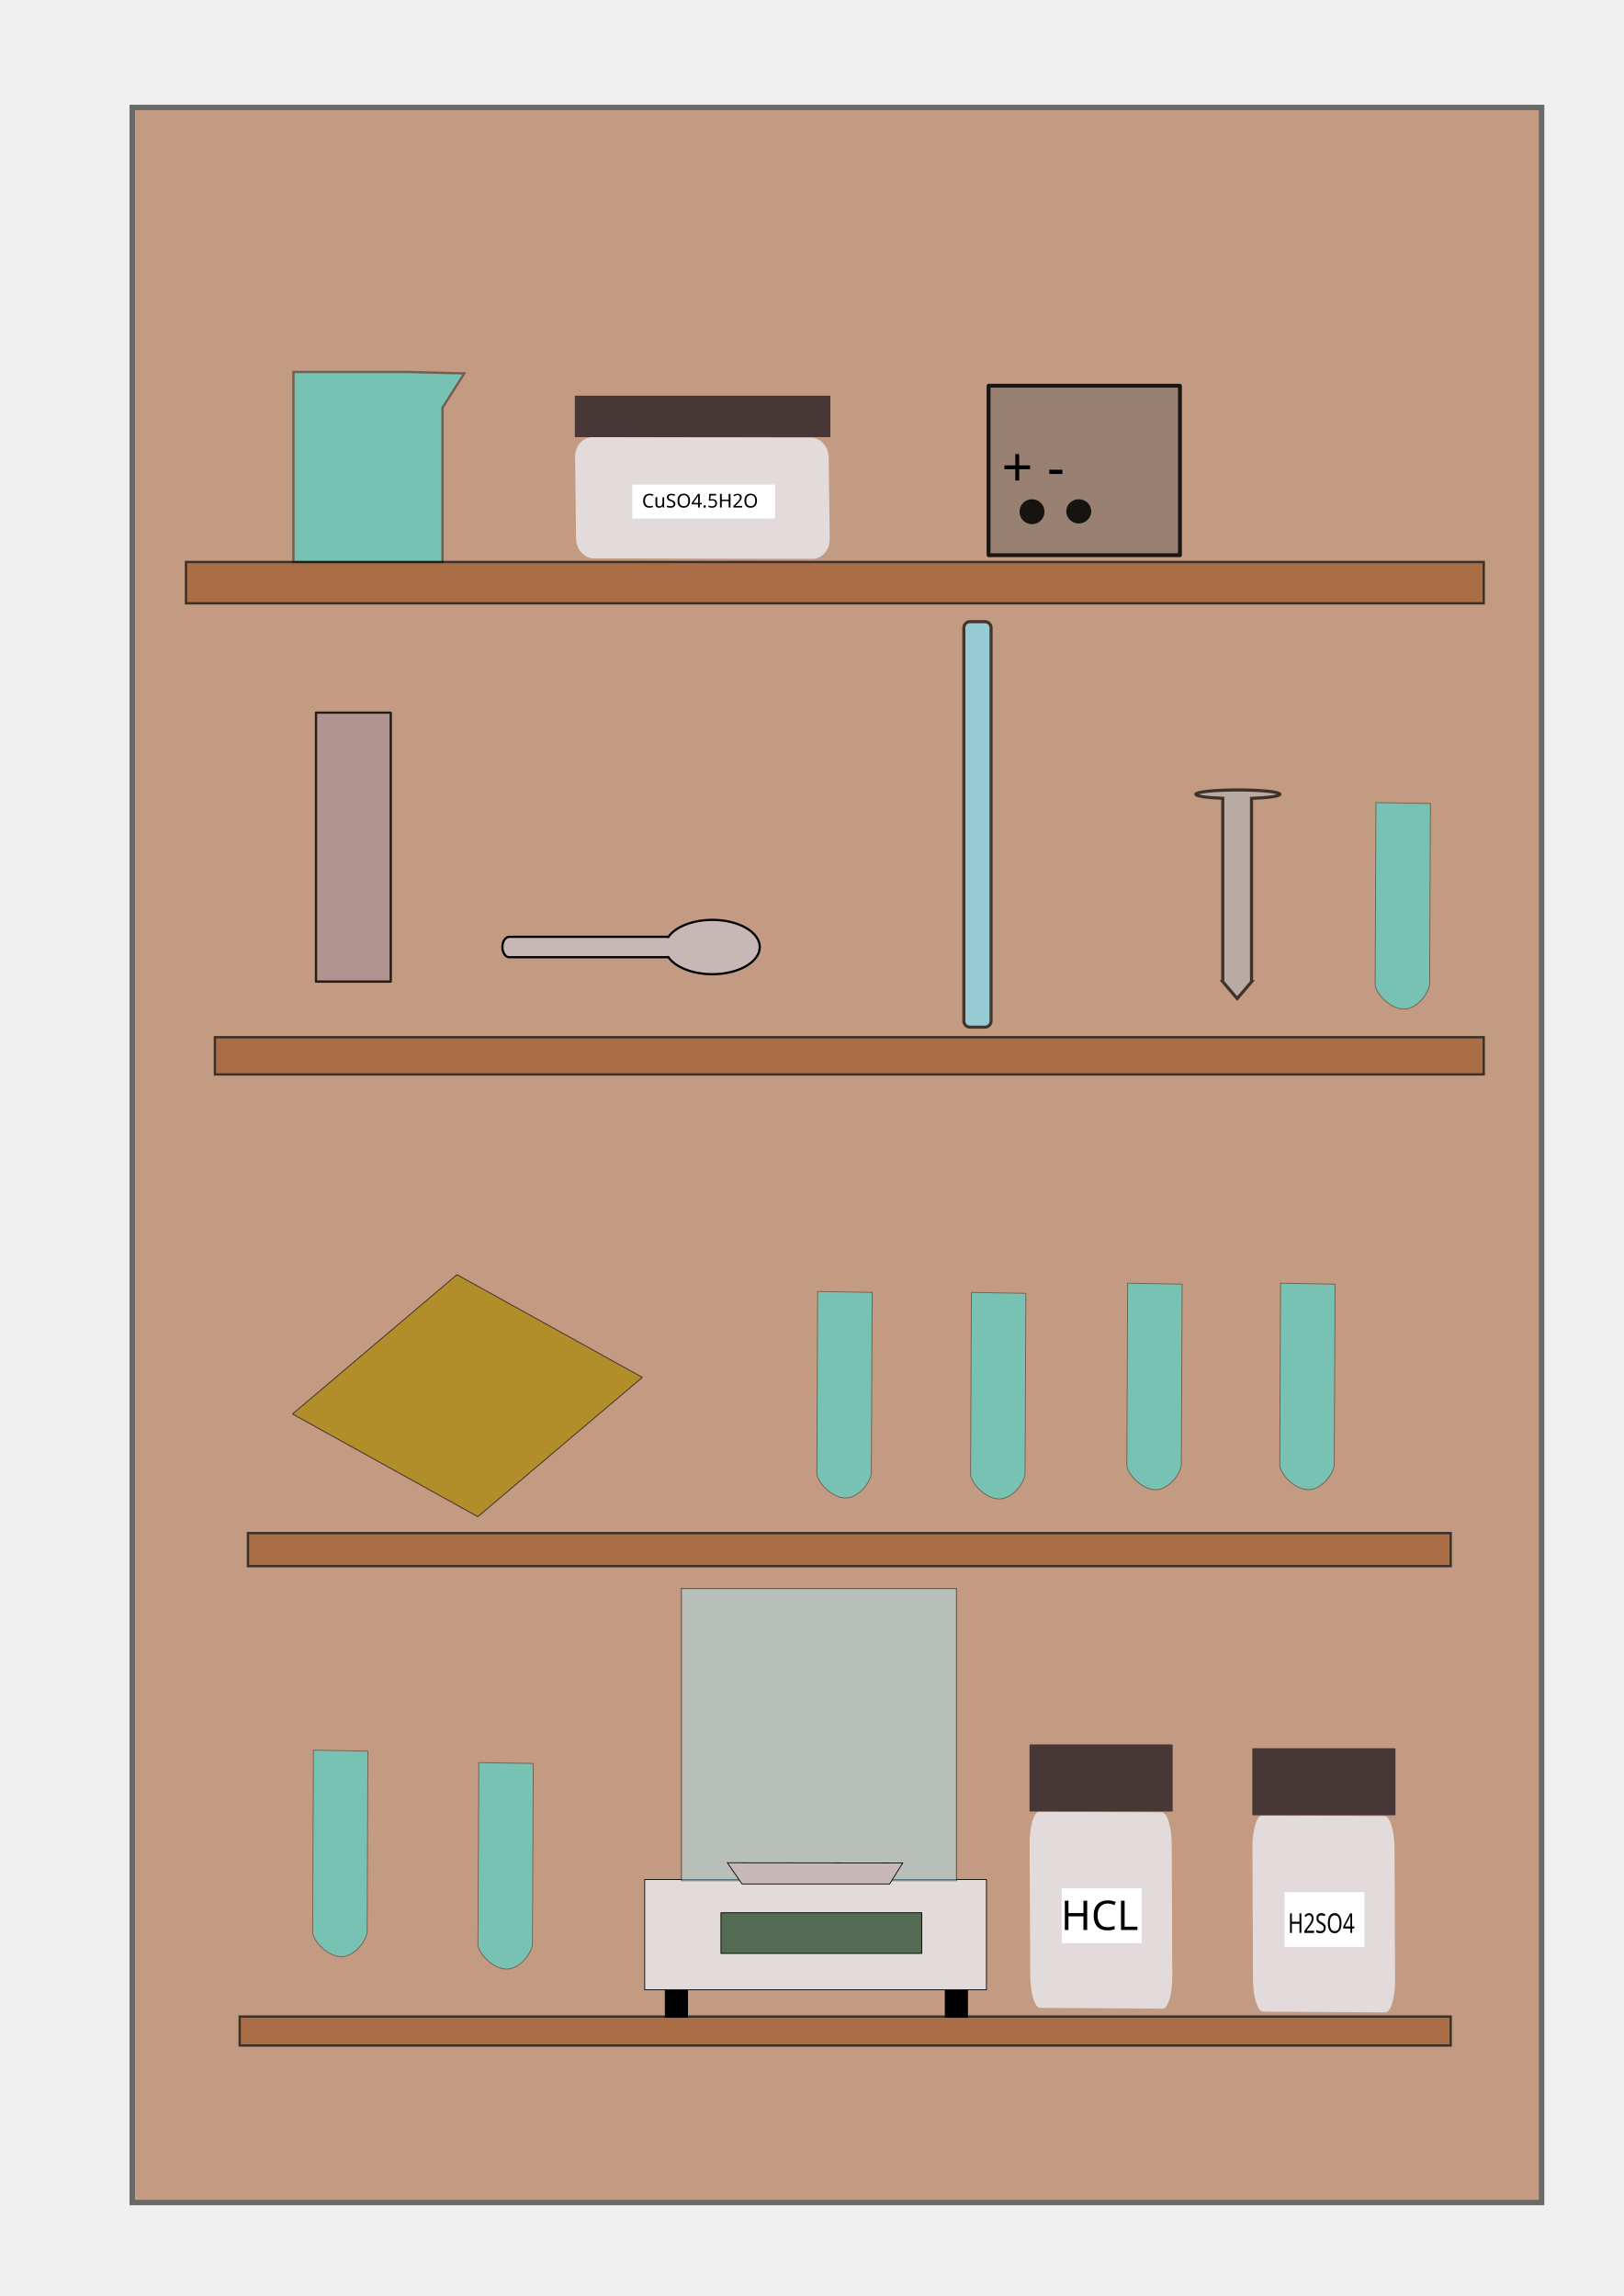
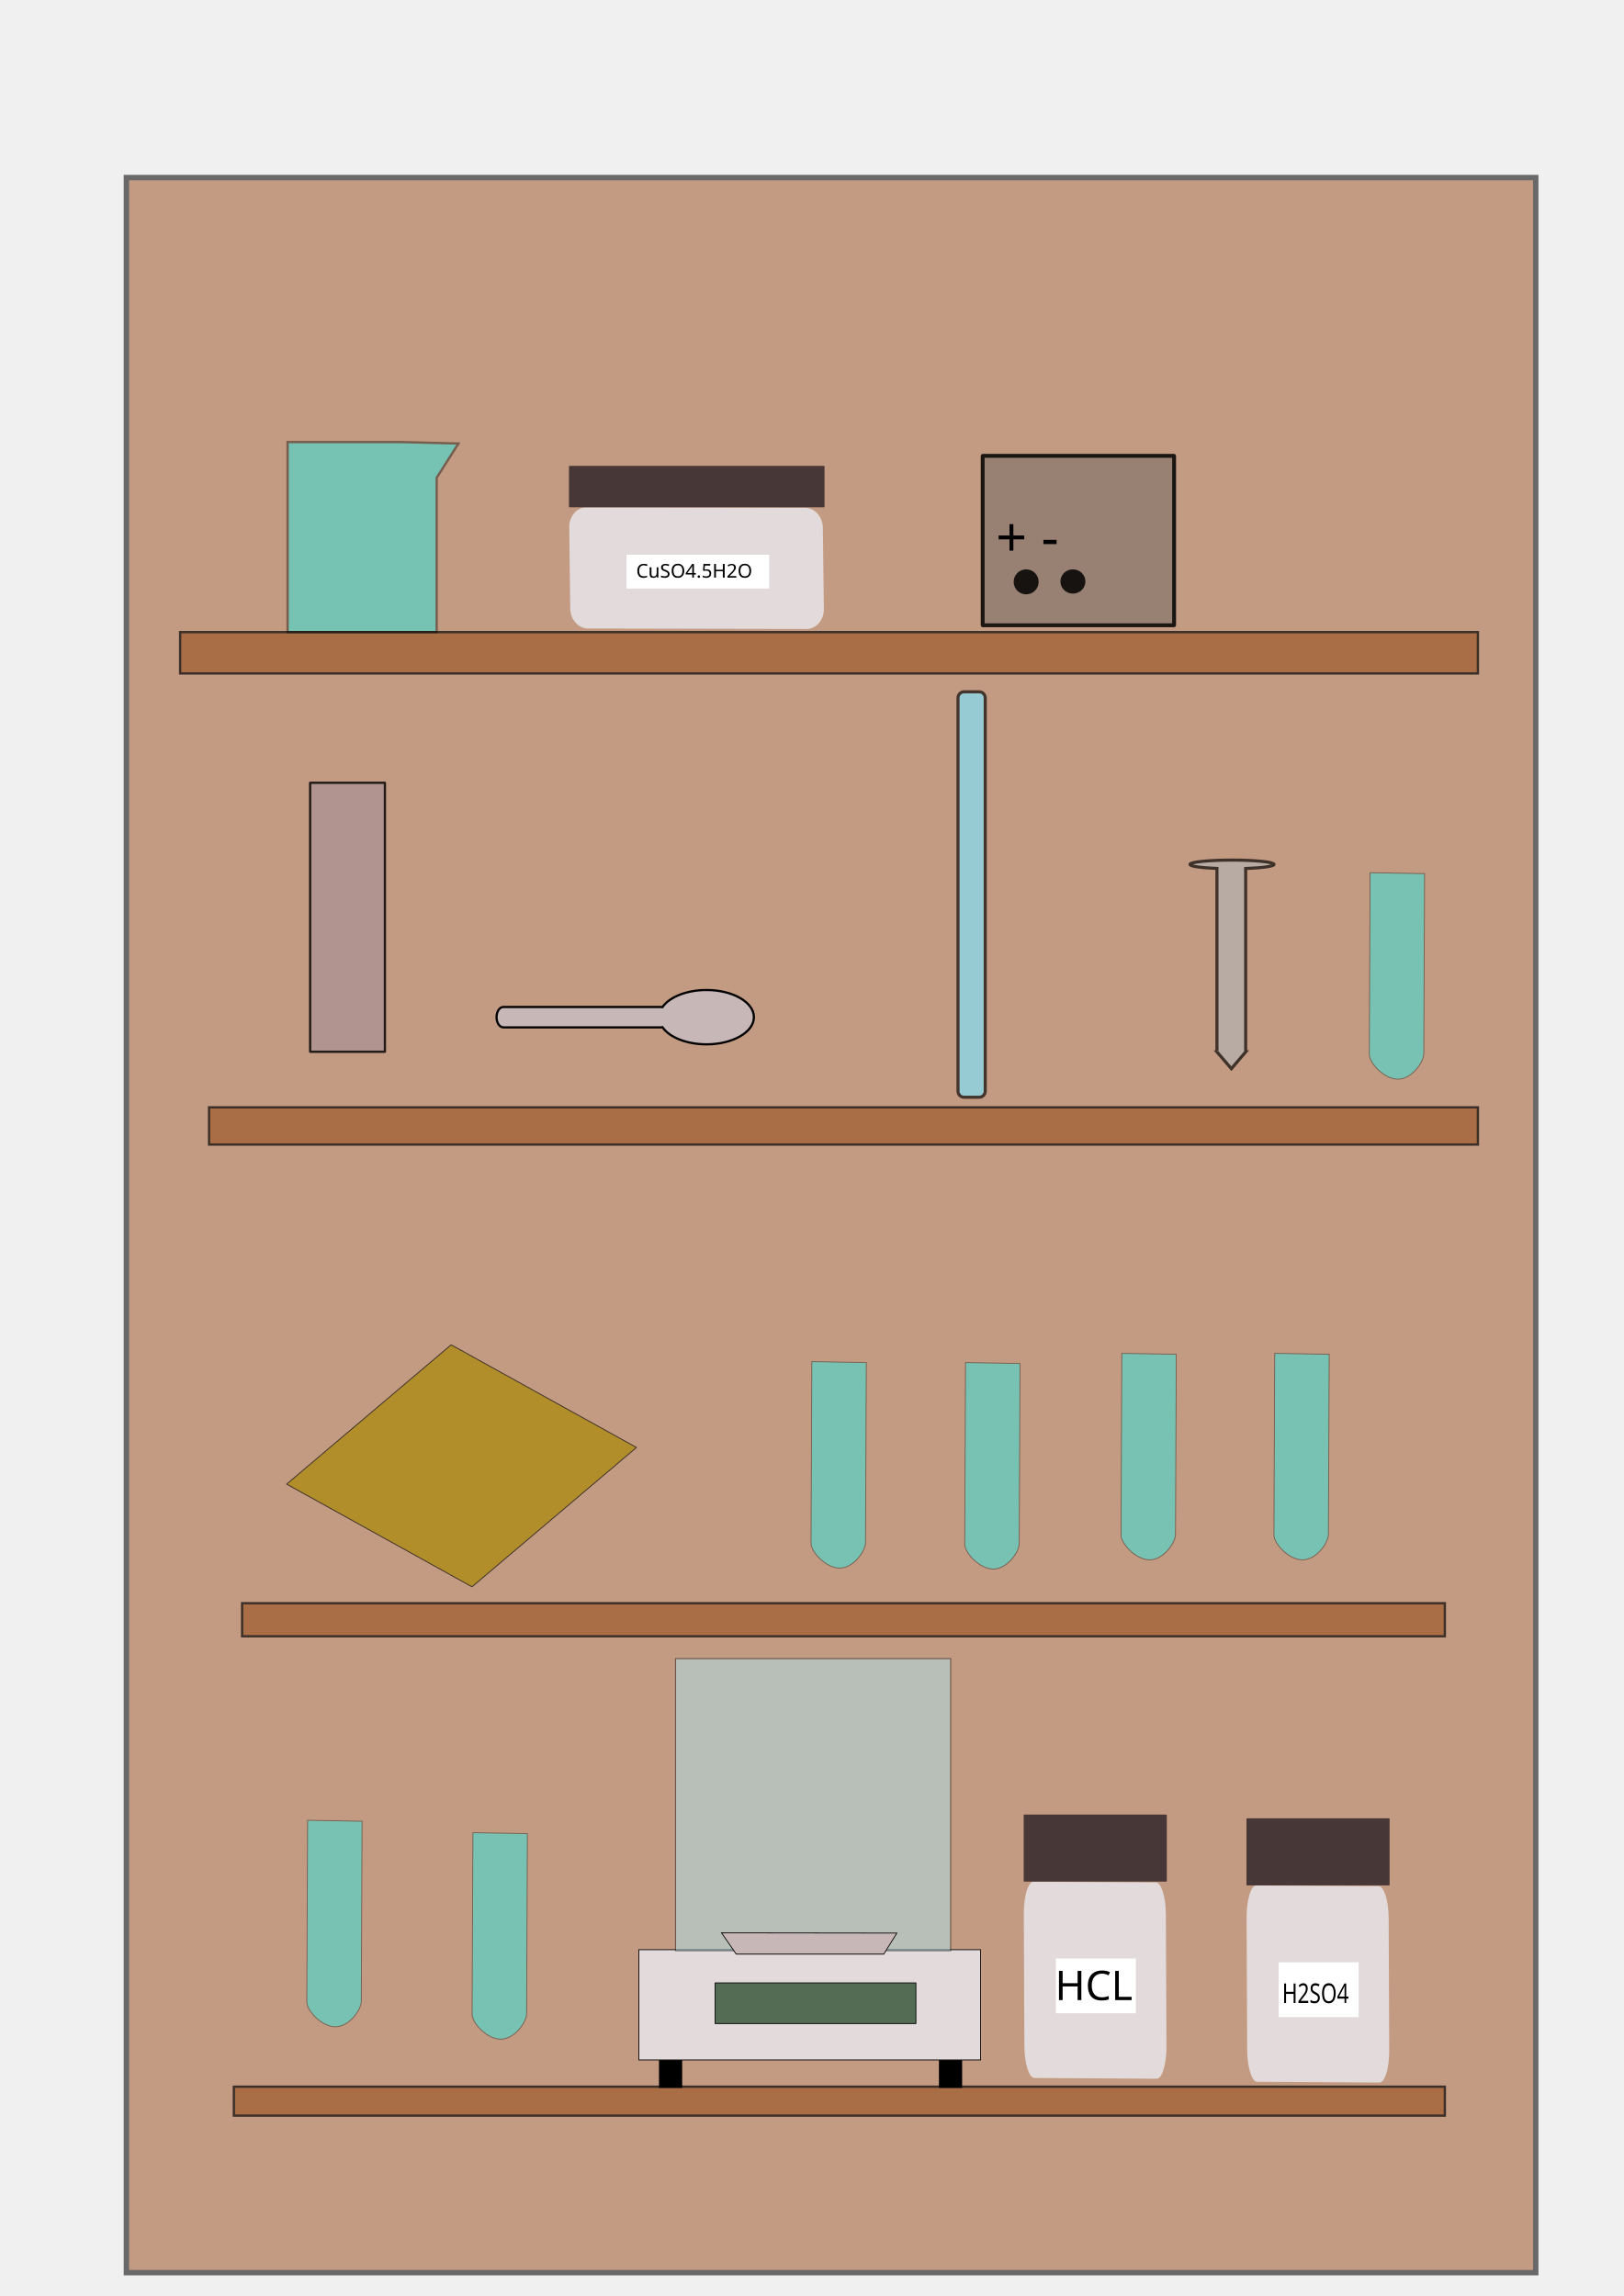
- <svg xmlns="http://www.w3.org/2000/svg" id="svg8" version="1.1" viewBox="0 0 210 297" height="297mm" width="210mm">
+ <svg xmlns="http://www.w3.org/2000/svg" width="210mm" height="297mm" viewBox="0 0 210 297" version="1.1" id="svg8">
  <defs id="defs2" />
  <g id="layer1">
-     <rect y="13.898" x="17.105" height="271.011" width="182.278" id="shelf" style="fill:#a05a2c;stroke:#000000;stroke-width:0.7;opacity:0.562;stroke-miterlimit:4;stroke-dasharray:none" />
-     <rect y="72.697" x="24.054" height="5.345" width="167.845" id="wood1" style="opacity:0.69;fill:#a05a2c;stroke:#000000;stroke-width:0.3;stroke-miterlimit:4;stroke-dasharray:none" />
-     <rect y="134.169" x="27.796" height="4.811" width="164.103" id="wood2" style="opacity:0.69;fill:#a05a2c;stroke:#000000;stroke-width:0.3" />
-     <rect y="198.314" x="32.072" height="4.276" width="155.551" id="wood3" style="opacity:0.69;fill:#a05a2c;stroke:#000000;stroke-width:0.3" />
-     <rect y="260.855" x="31.003" height="3.742" width="156.62" id="wood5" style="opacity:0.69;fill:#a05a2c;stroke:#000000;stroke-width:0.3" />
-     <path d="M 37.952,48.112 V 72.697 H 57.233 V 52.727 l 2.816,-4.428 -2.816,-0.071 2.816,0.071 -7.401,-0.187 z" style="opacity:0.396;mix-blend-mode:normal;fill:#00ffff;fill-rule:evenodd;stroke:#000000;stroke-width:0.3;stroke-miterlimit:4;stroke-dasharray:none;stroke-opacity:1" id="beaker" />
-     <rect style="opacity:0.812;fill:#ac9393;stroke:#000000;stroke-width:0.3;stroke-miterlimit:4;stroke-dasharray:none;stroke-opacity:1" id="metalplate" width="9.668" height="34.791" x="40.869" y="92.185" ry="0.008" />
-     <path d="m 76.63,56.551 28.235,0.06 c 1.265,0.003 2.297,1.157 2.315,2.588 l 0.129,10.512 c 0.018,1.431 -0.987,2.581 -2.252,2.578 l -28.235,-0.06 c -1.265,-0.003 -2.297,-1.157 -2.315,-2.588 l -0.129,-10.512 c -0.018,-1.431 0.987,-2.581 2.252,-2.578 z" style="fill:#e3dbdb;stroke-width:0.041" id="box" />
-     <rect style="fill:#483737;stroke-width:0.076" id="lid" width="33.051" height="5.357" x="74.346" y="51.19" ry="0.048" />
-     <path d="M 81.784,62.686 H 100.242 V 67.059 H 81.784 Z" style="fill:#ffffff;stroke-width:0.072" id="Sticker" />
-     <text id="CuSO4" y="65.646" x="83.029" style="font-style:normal;font-weight:normal;font-size:2.469px;line-height:1.25;font-family:sans-serif;fill:#000000;fill-opacity:1;stroke:none;stroke-width:0.265" xml:space="preserve">
-       <tspan style="font-size:2.469px;stroke-width:0.265" y="65.646" x="83.029" id="tspan867">CuSO4.5H2O</tspan>
+     <rect style="opacity:0.562;fill:#a05a2c;stroke:#000000;stroke-width:0.7;stroke-miterlimit:4;stroke-dasharray:none" id="shelf" width="182.278" height="271.011" x="16.349" y="22.969" />
+     <rect style="opacity:0.69;fill:#a05a2c;stroke:#000000;stroke-width:0.3;stroke-miterlimit:4;stroke-dasharray:none" id="wood1" width="167.845" height="5.345" x="23.298" y="81.769" />
+     <rect style="opacity:0.69;fill:#a05a2c;stroke:#000000;stroke-width:0.3" id="wood2" width="164.103" height="4.811" x="27.04" y="143.241" />
+     <rect style="opacity:0.69;fill:#a05a2c;stroke:#000000;stroke-width:0.3" id="wood3" width="155.551" height="4.276" x="31.316" y="207.385" />
+     <rect style="opacity:0.69;fill:#a05a2c;stroke:#000000;stroke-width:0.3" id="wood5" width="156.62" height="3.742" x="30.247" y="269.926" />
+     <path id="beaker" style="opacity:0.396;mix-blend-mode:normal;fill:#00ffff;fill-rule:evenodd;stroke:#000000;stroke-width:0.3;stroke-miterlimit:4;stroke-dasharray:none;stroke-opacity:1" d="M 37.196,57.184 V 81.769 H 56.477 V 61.799 l 2.816,-4.428 -2.816,-0.071 2.816,0.071 -7.401,-0.187 z" />
+     <rect ry="0.008" y="101.256" x="40.113" height="34.791" width="9.668" id="metalplate" style="opacity:0.812;fill:#ac9393;stroke:#000000;stroke-width:0.3;stroke-miterlimit:4;stroke-dasharray:none;stroke-opacity:1" />
+     <path id="box" style="fill:#e3dbdb;stroke-width:0.041" d="m 75.874,65.623 28.235,0.06 c 1.265,0.003 2.297,1.157 2.315,2.588 l 0.129,10.512 c 0.018,1.431 -0.987,2.581 -2.252,2.578 l -28.235,-0.06 c -1.265,-0.003 -2.297,-1.157 -2.315,-2.588 l -0.129,-10.512 c -0.018,-1.431 0.987,-2.581 2.252,-2.578 z" />
+     <rect ry="0.048" y="60.261" x="73.59" height="5.357" width="33.051" id="lid" style="fill:#483737;stroke-width:0.076" />
+     <path id="Sticker" style="fill:#ffffff;stroke-width:0.072" d="m 81.028,71.757 h 18.458 v 4.373 H 81.028 Z" />
+     <text xml:space="preserve" style="font-style:normal;font-weight:normal;font-size:2.469px;line-height:1.25;font-family:sans-serif;fill:#000000;fill-opacity:1;stroke:none;stroke-width:0.265" x="82.273" y="74.717" id="CuSO4">
+       <tspan id="tspan867" x="82.273" y="74.717" style="font-size:2.469px;stroke-width:0.265">CuSO4.5H2O</tspan>
    </text>
-     <path d="m 92.13,118.99 a 6.131,3.514 0 0 0 -5.697,2.215 c -0.046,-0.011 -0.094,-0.019 -0.142,-0.019 H 65.854 c -0.485,0 -0.876,0.588 -0.876,1.318 0,0.73 0.391,1.318 0.876,1.318 h 20.437 c 0.049,0 0.096,-0.008 0.142,-0.019 a 6.131,3.514 0 0 0 5.697,2.215 6.131,3.514 0 0 0 6.131,-3.514 6.131,3.514 0 0 0 -6.131,-3.514 6.131,3.514 0 0 1 -1.03e-4,0 z" style="fill:#c8b7b7;stroke:#000000;stroke-width:0.286;stroke-miterlimit:4;stroke-dasharray:none;stroke-opacity:1" id="rect5329" />
-     <path id="Battery" style="opacity:0.853;fill:#917c6f;fill-opacity:1;stroke:#000000;stroke-width:0.5;stroke-miterlimit:4;stroke-dasharray:none;stroke-opacity:1" d="m 127.864,49.893 h 24.731 c 0.007,0 0.013,0.006 0.013,0.013 v 21.896 c 0,0.007 -0.006,0.013 -0.013,0.013 h -24.731 c -0.007,0 -0.013,-0.006 -0.013,-0.013 v -21.896 c 0,-0.007 0.006,-0.013 0.013,-0.013 z" />
-     <circle r="1.465" cy="66.193" cx="133.473" id="positiveterminal" style="opacity:0.853;fill:#000000;fill-opacity:1;stroke:#000000;stroke-width:0.3;stroke-miterlimit:4;stroke-dasharray:none" />
-     <ellipse ry="1.417" rx="1.465" cy="66.146" cx="139.52" id="negativeterminal" style="opacity:0.853;fill:#000000;fill-opacity:1;stroke:#000000;stroke-width:0.3;stroke-miterlimit:4;stroke-dasharray:none" />
-     <text id="plusminus" y="62.933" x="129.551" style="font-style:normal;font-weight:normal;font-size:7.056px;line-height:1.25;font-family:sans-serif;fill:#000000;fill-opacity:1;stroke:none;stroke-width:0.265" xml:space="preserve">
-       <tspan style="font-size:7.056px;stroke-width:0.265" y="62.933" x="129.551" id="tspan887">+ -</tspan>
+     <path id="rect5329" style="fill:#c8b7b7;stroke:#000000;stroke-width:0.286;stroke-miterlimit:4;stroke-dasharray:none;stroke-opacity:1" d="m 91.374,128.062 a 6.131,3.514 0 0 0 -5.697,2.215 c -0.046,-0.011 -0.094,-0.019 -0.142,-0.019 H 65.098 c -0.485,0 -0.876,0.588 -0.876,1.318 0,0.73 0.391,1.318 0.876,1.318 h 20.437 c 0.049,0 0.096,-0.008 0.142,-0.019 a 6.131,3.514 0 0 0 5.697,2.215 6.131,3.514 0 0 0 6.131,-3.514 6.131,3.514 0 0 0 -6.131,-3.514 6.131,3.514 0 0 1 -1.03e-4,0 z" />
+     <path d="m 127.108,58.964 h 24.731 c 0.007,0 0.013,0.006 0.013,0.013 v 21.896 c 0,0.007 -0.006,0.013 -0.013,0.013 h -24.731 c -0.007,0 -0.013,-0.006 -0.013,-0.013 v -21.896 c 0,-0.007 0.006,-0.013 0.013,-0.013 z" style="opacity:0.853;fill:#917c6f;fill-opacity:1;stroke:#000000;stroke-width:0.5;stroke-miterlimit:4;stroke-dasharray:none;stroke-opacity:1" id="Battery" />
+     <circle style="opacity:0.853;fill:#000000;fill-opacity:1;stroke:#000000;stroke-width:0.3;stroke-miterlimit:4;stroke-dasharray:none" id="positiveterminal" cx="132.717" cy="75.265" r="1.465" />
+     <ellipse style="opacity:0.853;fill:#000000;fill-opacity:1;stroke:#000000;stroke-width:0.3;stroke-miterlimit:4;stroke-dasharray:none" id="negativeterminal" cx="138.765" cy="75.217" rx="1.465" ry="1.417" />
+     <text xml:space="preserve" style="font-style:normal;font-weight:normal;font-size:7.056px;line-height:1.25;font-family:sans-serif;fill:#000000;fill-opacity:1;stroke:none;stroke-width:0.265" x="128.795" y="72.004" id="plusminus">
+       <tspan id="tspan887" x="128.795" y="72.004" style="font-size:7.056px;stroke-width:0.265">+ -</tspan>
    </text>
-     <rect style="opacity:0.655;fill:#80e5ff;stroke:#000000;stroke-width:0.4;stroke-miterlimit:4;stroke-dasharray:none;stroke-opacity:1" id="glassrod" width="3.52" height="52.449" x="124.659" y="80.416" ry="0.787" />
-     <path id="ironnail" style="opacity:0.674;mix-blend-mode:normal;fill:#b3b3b3;fill-opacity:1;stroke:#000000;stroke-width:0.4;stroke-miterlimit:4;stroke-dasharray:none;stroke-opacity:1" d="m 160.037,102.185 a 5.439,0.56 0 0 0 -5.382,0.56 5.439,0.56 0 0 0 3.493,0.523 v 23.718 c 0,0.007 0.008,0.012 0.017,0.015 h -0.011 l 1.859,2.17 1.859,-2.18 h -0.013 c 0.001,-0.002 0.004,-0.004 0.004,-0.006 v -23.711 a 5.439,0.56 0 0 0 3.671,-0.53 5.439,0.56 0 0 0 -5.439,-0.56 5.439,0.56 0 0 0 -0.057,0 z" />
-     <path id="sandpaper" style="opacity:0.674;mix-blend-mode:normal;fill:#aa8800;fill-opacity:1;stroke:#000000;stroke-width:0.119;stroke-miterlimit:4;stroke-dasharray:none;stroke-opacity:1" d="m 37.838,182.903 21.257,-18.01 c 0.004,-0.004 0.01,-0.004 0.014,-0.002 l 23.955,13.273 c 0.004,0.002 0.004,0.006 6e-6,0.01 l -21.257,18.01 c -0.004,0.004 -0.01,0.004 -0.014,0.002 L 37.838,182.913 c -0.004,-0.002 -0.004,-0.006 -3.5e-5,-0.01 z" />
-     <rect style="fill:#e3dbdb;stroke:#000000;stroke-width:0.104;stroke-miterlimit:4;stroke-dasharray:none;stroke-opacity:1" id="weighingmachine" width="44.198" height="14.259" x="83.382" y="243.134" ry="0" />
-     <rect style="fill:#536c53;stroke:#000000;stroke-width:0.104;stroke-miterlimit:4;stroke-dasharray:none;stroke-opacity:1" id="Display-1" width="25.969" height="5.261" x="93.246" y="247.425" />
-     <rect style="fill:#000000;stroke-width:0.092" id="stand2" width="2.996" height="3.599" x="85.989" y="257.41" />
-     <rect y="257.41" x="122.196" height="3.599" width="2.996" id="stand1-1" style="fill:#000000;stroke-width:0.092" />
-     <rect style="opacity:0.43;fill:#aaeeff;stroke:#000000;stroke-width:0.139;stroke-miterlimit:4;stroke-dasharray:none;stroke-opacity:1" id="shield-6" width="35.583" height="37.793" x="88.127" y="205.479" />
-     <path id="dish-6" style="opacity:1;fill:#c8b7b7;stroke:#000000;stroke-width:0.104;stroke-miterlimit:4;stroke-dasharray:none;stroke-opacity:1" d="m 94.075,240.955 22.674,0.03 -1.687,2.719 H 95.972 Z" />
-     <path style="display:none;opacity:1;fill:#00ffff;stroke:#000000;stroke-width:0.657;stroke-miterlimit:4;stroke-dasharray:none;stroke-opacity:1" id="heap2-6" d="m 88.733,126.953 18.145,25.873 -31.479,2.778 z" transform="matrix(0.3100039,0.00558542,-0.01983386,0.08112902,76.60255,228.1027)" />
-     <path transform="matrix(0.3100039,0.00558542,-0.01983386,0.08112902,83.75353,228.0048)" d="m 88.733,126.953 18.145,25.873 -31.479,2.778 z" id="heap1-5" style="display:none;opacity:1;fill:#00ffff;stroke:#000000;stroke-width:0.657;stroke-miterlimit:4;stroke-dasharray:none;stroke-opacity:1" />
-     <path d="m 44.127,253.107 c -1.796,-0.007 -3.723,-2.131 -3.691,-3.234 l 0.102,-23.48 7.049,0.122 -0.102,23.291 c -0.005,1.103 -1.563,3.308 -3.358,3.301 z" style="opacity:0.39;fill:#00ffff;fill-opacity:1;stroke:#000000;stroke-width:0.112;stroke-miterlimit:4;stroke-dasharray:none" id="TT5" />
-     <path id="TT4" style="opacity:0.39;fill:#00ffff;fill-opacity:1;stroke:#000000;stroke-width:0.112;stroke-miterlimit:4;stroke-dasharray:none" d="m 169.209,192.704 c -1.796,-0.007 -3.723,-2.131 -3.691,-3.234 l 0.102,-23.48 7.049,0.122 -0.102,23.291 c -0.005,1.103 -1.563,3.308 -3.358,3.301 z" />
-     <path d="m 149.431,192.704 c -1.796,-0.007 -3.723,-2.131 -3.691,-3.234 l 0.102,-23.48 7.049,0.122 -0.102,23.291 c -0.005,1.103 -1.563,3.308 -3.358,3.301 z" style="opacity:0.39;fill:#00ffff;fill-opacity:1;stroke:#000000;stroke-width:0.112;stroke-miterlimit:4;stroke-dasharray:none" id="TT3" />
-     <path id="TT1" style="opacity:0.39;fill:#00ffff;fill-opacity:1;stroke:#000000;stroke-width:0.112;stroke-miterlimit:4;stroke-dasharray:none" d="m 109.34,193.773 c -1.796,-0.007 -3.723,-2.131 -3.691,-3.234 l 0.102,-23.48 7.049,0.122 -0.102,23.291 c -0.005,1.103 -1.563,3.308 -3.358,3.301 z" />
-     <path d="m 129.219,193.895 c -1.796,-0.007 -3.723,-2.131 -3.691,-3.234 l 0.102,-23.48 7.049,0.122 -0.102,23.291 c -0.005,1.103 -1.563,3.308 -3.358,3.301 z" style="opacity:0.39;fill:#00ffff;fill-opacity:1;stroke:#000000;stroke-width:0.112;stroke-miterlimit:4;stroke-dasharray:none" id="TT2" />
-     <path id="TT6" style="opacity:0.39;fill:#00ffff;fill-opacity:1;stroke:#000000;stroke-width:0.112;stroke-miterlimit:4;stroke-dasharray:none" d="m 65.508,254.71 c -1.796,-0.007 -3.723,-2.131 -3.691,-3.234 l 0.102,-23.48 7.049,0.122 -0.102,23.291 c -0.005,1.103 -1.563,3.308 -3.358,3.301 z" />
-     <path d="m 134.432,234.336 15.815,0.097 c 0.709,0.005 1.287,1.873 1.297,4.191 l 0.072,17.026 c 0.01,2.317 -0.553,4.18 -1.261,4.175 l -15.815,-0.097 c -0.709,-0.005 -1.287,-1.873 -1.297,-4.191 l -0.072,-17.026 c -0.01,-2.317 0.553,-4.18 1.261,-4.175 z" style="fill:#e3dbdb;stroke-width:0.039" id="box-8-8" />
-     <rect style="fill:#483737;stroke-width:0.073" id="lid-2-3" width="18.512" height="8.676" x="133.153" y="225.652" ry="0.078" />
-     <path d="m 137.319,244.272 h 10.339 v 7.083 h -10.339 z" style="fill:#ffffff;stroke-width:0.069" id="Sticker-2-1" />
-     <path id="box-8-8-2" style="fill:#e3dbdb;stroke-width:0.039" d="m 163.246,234.825 15.815,0.097 c 0.709,0.005 1.287,1.873 1.297,4.191 l 0.072,17.026 c 0.01,2.317 -0.553,4.18 -1.261,4.175 l -15.815,-0.097 c -0.709,-0.005 -1.287,-1.873 -1.297,-4.191 l -0.072,-17.026 c -0.01,-2.317 0.553,-4.18 1.261,-4.175 z" />
-     <rect ry="0.078" y="226.141" x="161.967" height="8.676" width="18.512" id="lid-2-3-6" style="fill:#483737;stroke-width:0.073" />
-     <path id="Sticker-2-1-2" style="fill:#ffffff;stroke-width:0.069" d="m 166.133,244.761 h 10.339 v 7.083 h -10.339 z" />
-     <text id="HCL" y="249.653" x="137.205" style="font-style:normal;font-weight:normal;font-size:5.292px;line-height:1.25;font-family:sans-serif;fill:#000000;fill-opacity:1;stroke:none;stroke-width:0.265" xml:space="preserve">
-       <tspan style="font-size:5.292px;stroke-width:0.265" y="249.653" x="137.205" id="tspan1038">HCL</tspan>
+     <rect ry="0.787" y="89.487" x="123.903" height="52.449" width="3.52" id="glassrod" style="opacity:0.655;fill:#80e5ff;stroke:#000000;stroke-width:0.4;stroke-miterlimit:4;stroke-dasharray:none;stroke-opacity:1" />
+     <path d="m 159.281,111.256 a 5.439,0.56 0 0 0 -5.382,0.56 5.439,0.56 0 0 0 3.493,0.523 v 23.718 c 0,0.007 0.008,0.012 0.017,0.015 h -0.011 l 1.859,2.17 1.859,-2.18 h -0.013 c 0.001,-0.002 0.004,-0.004 0.004,-0.006 v -23.711 a 5.439,0.56 0 0 0 3.671,-0.53 5.439,0.56 0 0 0 -5.439,-0.56 5.439,0.56 0 0 0 -0.057,0 z" style="opacity:0.674;mix-blend-mode:normal;fill:#b3b3b3;fill-opacity:1;stroke:#000000;stroke-width:0.4;stroke-miterlimit:4;stroke-dasharray:none;stroke-opacity:1" id="ironnail" />
+     <path d="m 37.082,191.974 21.257,-18.01 c 0.004,-0.004 0.01,-0.004 0.014,-0.002 l 23.955,13.273 c 0.004,0.002 0.004,0.006 6e-6,0.01 l -21.257,18.01 c -0.004,0.004 -0.01,0.004 -0.014,0.002 L 37.082,191.984 c -0.004,-0.002 -0.004,-0.006 -3.5e-5,-0.01 z" style="opacity:0.674;mix-blend-mode:normal;fill:#aa8800;fill-opacity:1;stroke:#000000;stroke-width:0.119;stroke-miterlimit:4;stroke-dasharray:none;stroke-opacity:1" id="sandpaper" />
+     <rect ry="0" y="252.205" x="82.626" height="14.259" width="44.198" id="weighingmachine" style="fill:#e3dbdb;stroke:#000000;stroke-width:0.104;stroke-miterlimit:4;stroke-dasharray:none;stroke-opacity:1" />
+     <rect y="256.496" x="92.49" height="5.261" width="25.969" id="Display-1" style="fill:#536c53;stroke:#000000;stroke-width:0.104;stroke-miterlimit:4;stroke-dasharray:none;stroke-opacity:1" />
+     <rect y="266.481" x="85.233" height="3.599" width="2.996" id="stand2" style="fill:#000000;stroke-width:0.092" />
+     <rect style="fill:#000000;stroke-width:0.092" id="stand1-1" width="2.996" height="3.599" x="121.44" y="266.481" />
+     <rect y="214.55" x="87.371" height="37.793" width="35.583" id="shield-6" style="opacity:0.43;fill:#aaeeff;stroke:#000000;stroke-width:0.139;stroke-miterlimit:4;stroke-dasharray:none;stroke-opacity:1" />
+     <path d="m 93.319,250.026 22.674,0.03 -1.687,2.719 H 95.217 Z" style="opacity:1;fill:#c8b7b7;stroke:#000000;stroke-width:0.104;stroke-miterlimit:4;stroke-dasharray:none;stroke-opacity:1" id="dish-6" />
+     <path transform="matrix(0.3100039,0.00558542,-0.01983386,0.08112902,76.60255,228.1027)" d="m 88.733,126.953 18.145,25.873 -31.479,2.778 z" id="heap2-6" style="display:none;opacity:1;fill:#00ffff;stroke:#000000;stroke-width:0.657;stroke-miterlimit:4;stroke-dasharray:none;stroke-opacity:1" />
+     <path style="display:none;opacity:1;fill:#00ffff;stroke:#000000;stroke-width:0.657;stroke-miterlimit:4;stroke-dasharray:none;stroke-opacity:1" id="heap1-5" d="m 88.733,126.953 18.145,25.873 -31.479,2.778 z" transform="matrix(0.3100039,0.00558542,-0.01983386,0.08112902,83.75353,228.0048)" />
+     <path id="TT5" style="opacity:0.39;fill:#00ffff;fill-opacity:1;stroke:#000000;stroke-width:0.112;stroke-miterlimit:4;stroke-dasharray:none" d="m 43.371,262.178 c -1.796,-0.007 -3.723,-2.131 -3.691,-3.234 l 0.102,-23.48 7.049,0.122 -0.102,23.291 c -0.005,1.103 -1.563,3.308 -3.358,3.301 z" />
+     <path d="m 168.453,201.775 c -1.796,-0.007 -3.723,-2.131 -3.691,-3.234 l 0.102,-23.48 7.049,0.122 -0.102,23.291 c -0.005,1.103 -1.563,3.308 -3.358,3.301 z" style="opacity:0.39;fill:#00ffff;fill-opacity:1;stroke:#000000;stroke-width:0.112;stroke-miterlimit:4;stroke-dasharray:none" id="TT4" />
+     <path id="TT3" style="opacity:0.39;fill:#00ffff;fill-opacity:1;stroke:#000000;stroke-width:0.112;stroke-miterlimit:4;stroke-dasharray:none" d="m 148.675,201.775 c -1.796,-0.007 -3.723,-2.131 -3.691,-3.234 l 0.102,-23.48 7.049,0.122 -0.102,23.291 c -0.005,1.103 -1.563,3.308 -3.358,3.301 z" />
+     <path d="m 108.585,202.844 c -1.796,-0.007 -3.723,-2.131 -3.691,-3.234 l 0.102,-23.48 7.049,0.122 -0.102,23.291 c -0.005,1.103 -1.563,3.308 -3.358,3.301 z" style="opacity:0.39;fill:#00ffff;fill-opacity:1;stroke:#000000;stroke-width:0.112;stroke-miterlimit:4;stroke-dasharray:none" id="TT1" />
+     <path id="TT2" style="opacity:0.39;fill:#00ffff;fill-opacity:1;stroke:#000000;stroke-width:0.112;stroke-miterlimit:4;stroke-dasharray:none" d="m 128.463,202.967 c -1.796,-0.007 -3.723,-2.131 -3.691,-3.234 l 0.102,-23.48 7.049,0.122 -0.102,23.291 c -0.005,1.103 -1.563,3.308 -3.358,3.301 z" />
+     <path d="m 64.752,263.782 c -1.796,-0.007 -3.723,-2.131 -3.691,-3.234 l 0.102,-23.48 7.049,0.122 -0.102,23.291 c -0.005,1.103 -1.563,3.308 -3.358,3.301 z" style="opacity:0.39;fill:#00ffff;fill-opacity:1;stroke:#000000;stroke-width:0.112;stroke-miterlimit:4;stroke-dasharray:none" id="TT6" />
+     <path id="box-8-8" style="fill:#e3dbdb;stroke-width:0.039" d="m 133.676,243.407 15.815,0.097 c 0.709,0.005 1.287,1.873 1.297,4.191 l 0.072,17.026 c 0.01,2.317 -0.553,4.18 -1.261,4.175 l -15.815,-0.097 c -0.709,-0.005 -1.287,-1.873 -1.297,-4.191 l -0.072,-17.026 c -0.01,-2.317 0.553,-4.18 1.261,-4.175 z" />
+     <rect ry="0.078" y="234.723" x="132.397" height="8.676" width="18.512" id="lid-2-3" style="fill:#483737;stroke-width:0.073" />
+     <path id="Sticker-2-1" style="fill:#ffffff;stroke-width:0.069" d="m 136.563,253.343 h 10.339 v 7.083 h -10.339 z" />
+     <path d="m 162.49,243.896 15.815,0.097 c 0.709,0.005 1.287,1.873 1.297,4.191 l 0.072,17.026 c 0.01,2.317 -0.553,4.18 -1.261,4.175 l -15.815,-0.097 c -0.709,-0.005 -1.287,-1.873 -1.297,-4.191 l -0.072,-17.026 c -0.01,-2.317 0.553,-4.18 1.261,-4.175 z" style="fill:#e3dbdb;stroke-width:0.039" id="box-8-8-2" />
+     <rect style="fill:#483737;stroke-width:0.073" id="lid-2-3-6" width="18.512" height="8.676" x="161.211" y="235.212" ry="0.078" />
+     <path d="m 165.377,253.833 h 10.339 v 7.083 h -10.339 z" style="fill:#ffffff;stroke-width:0.069" id="Sticker-2-1-2" />
+     <text xml:space="preserve" style="font-style:normal;font-weight:normal;font-size:5.292px;line-height:1.25;font-family:sans-serif;fill:#000000;fill-opacity:1;stroke:none;stroke-width:0.265" x="136.449" y="258.725" id="HCL">
+       <tspan id="tspan1038" x="136.449" y="258.725" style="font-size:5.292px;stroke-width:0.265">HCL</tspan>
    </text>
-     <text transform="scale(0.8718172,1.147029)" id="H2SO4" y="217.982" x="191.074" style="font-style:normal;font-weight:normal;font-size:3.076px;line-height:1.25;font-family:sans-serif;fill:#000000;fill-opacity:1;stroke:none;stroke-width:0.231" xml:space="preserve">
-       <tspan style="font-size:3.076px;stroke-width:0.231" y="217.982" x="191.074" id="tspan1042">H2SO4</tspan>
+     <text xml:space="preserve" style="font-style:normal;font-weight:normal;font-size:3.076px;line-height:1.25;font-family:sans-serif;fill:#000000;fill-opacity:1;stroke:none;stroke-width:0.231" x="190.206" y="225.89" id="H2SO4" transform="scale(0.8718172,1.147029)">
+       <tspan id="tspan1042" x="190.206" y="225.89" style="font-size:3.076px;stroke-width:0.231">H2SO4</tspan>
    </text>
-     <path d="m 181.544,130.53 c -1.796,-0.007 -3.723,-2.131 -3.691,-3.234 l 0.102,-23.48 7.049,0.122 -0.102,23.291 c -0.005,1.103 -1.563,3.308 -3.358,3.301 z" style="opacity:0.39;fill:#00ffff;fill-opacity:1;stroke:#000000;stroke-width:0.112;stroke-miterlimit:4;stroke-dasharray:none" id="TT4-8" />
+     <path id="TT4-8" style="opacity:0.39;fill:#00ffff;fill-opacity:1;stroke:#000000;stroke-width:0.112;stroke-miterlimit:4;stroke-dasharray:none" d="m 180.788,139.601 c -1.796,-0.007 -3.723,-2.131 -3.691,-3.234 l 0.102,-23.48 7.049,0.122 -0.102,23.291 c -0.005,1.103 -1.563,3.308 -3.358,3.301 z" />
  </g>
</svg>
